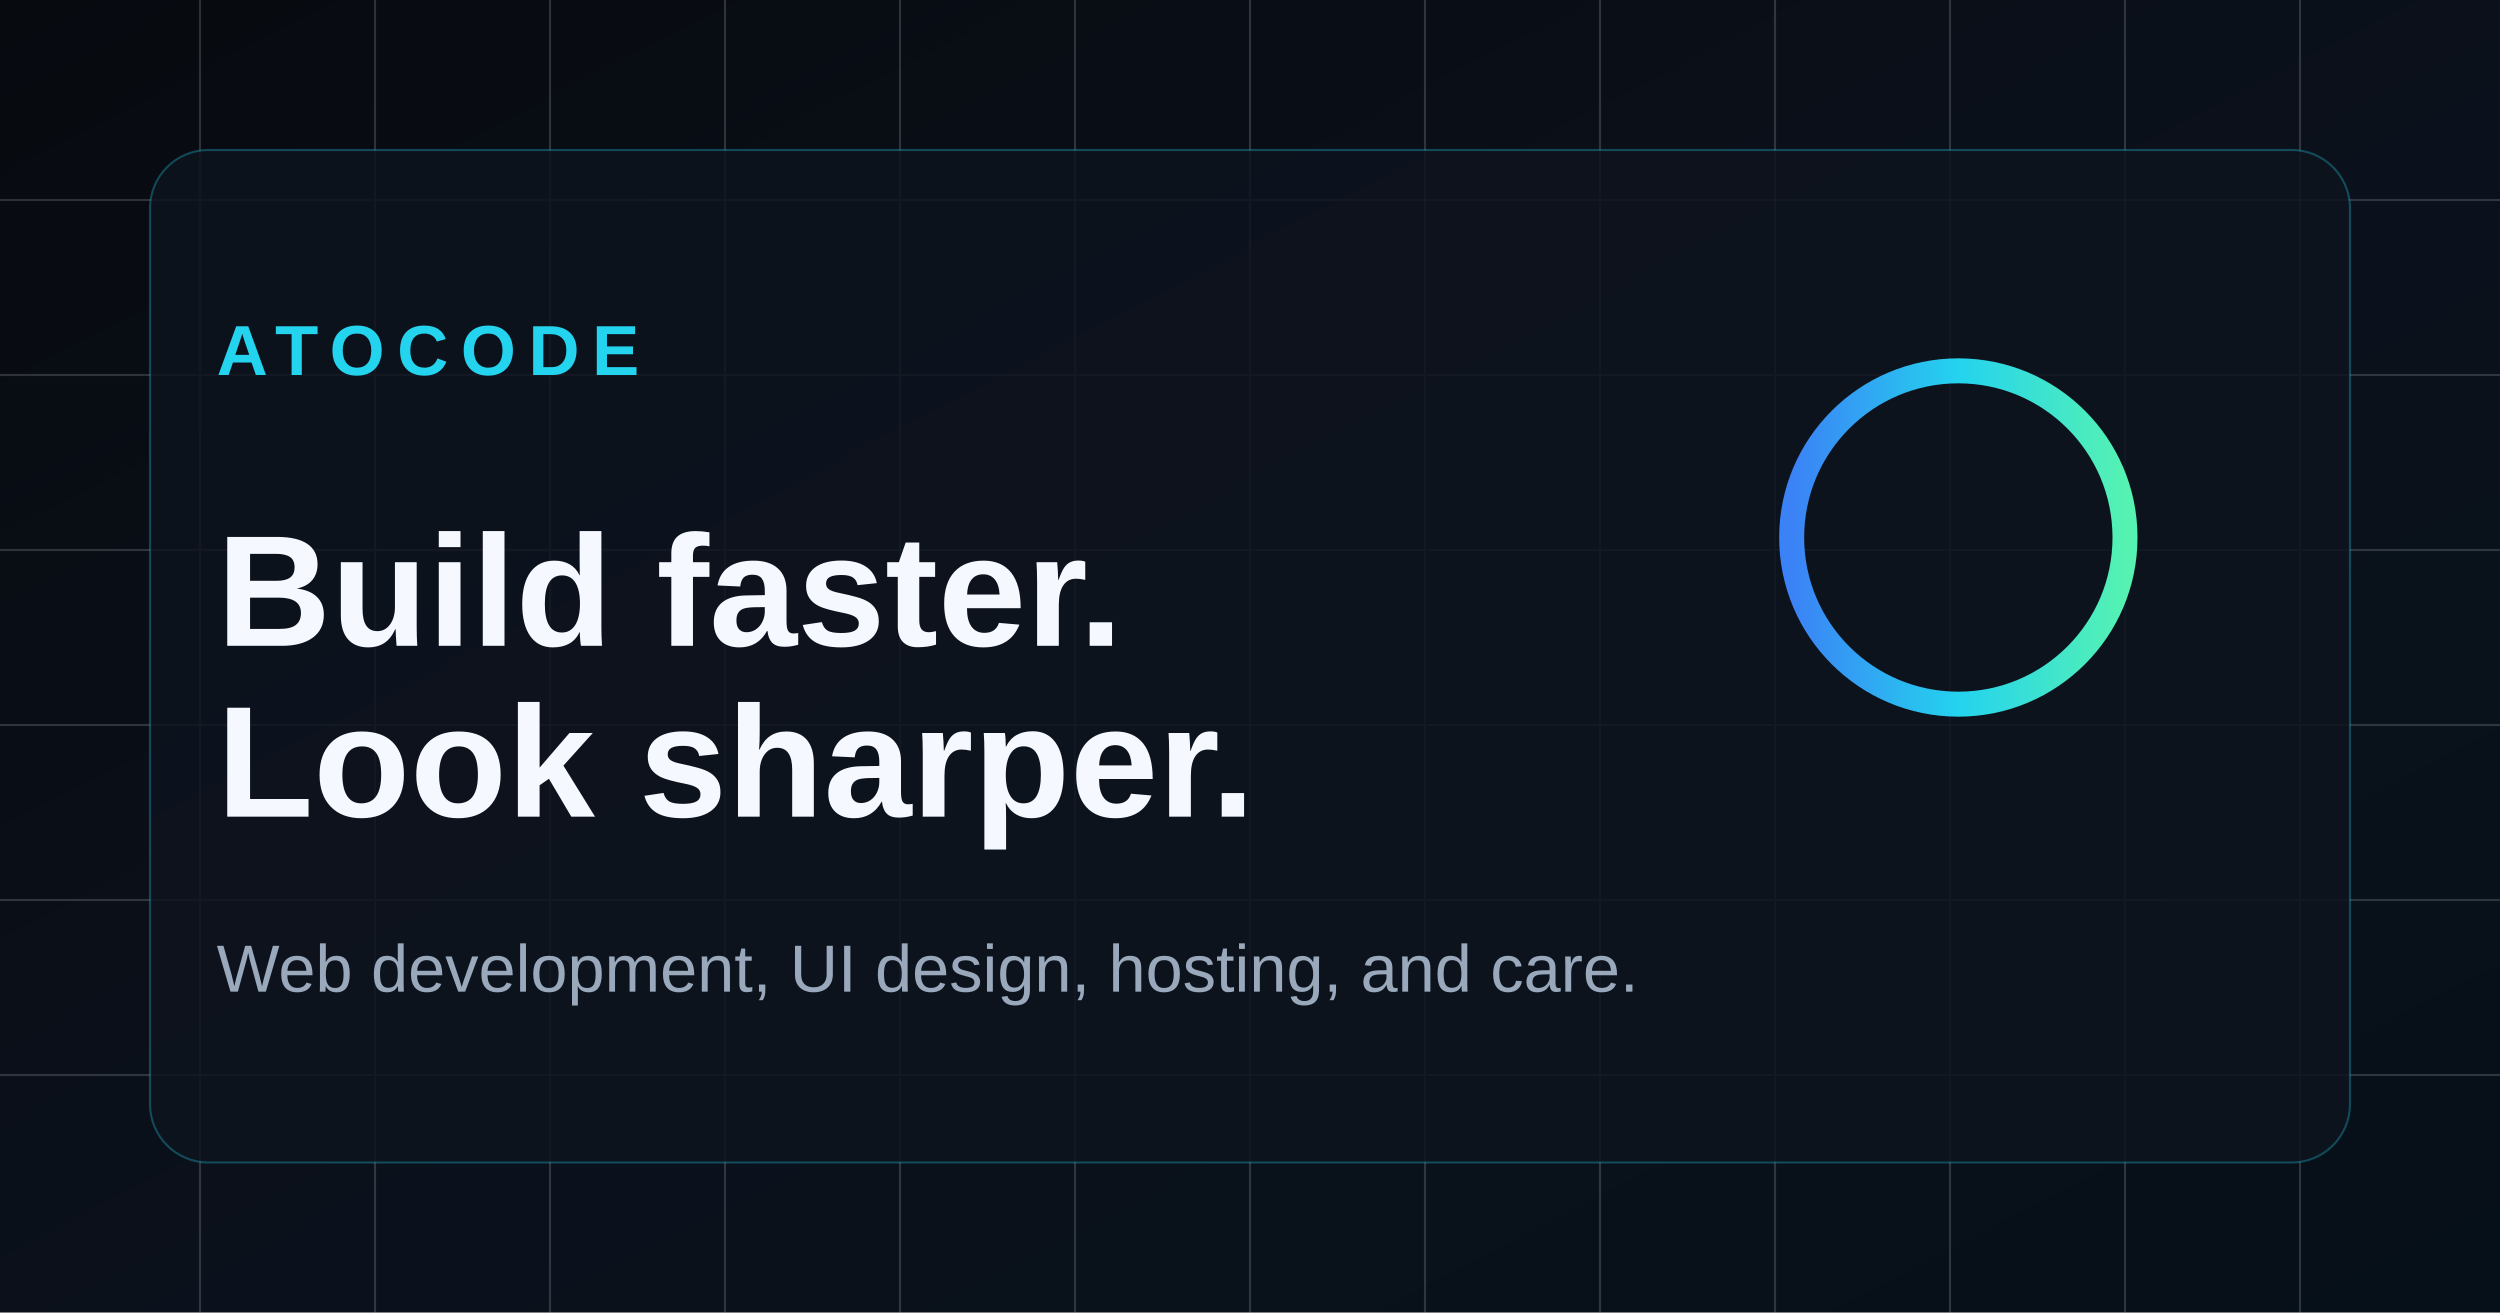
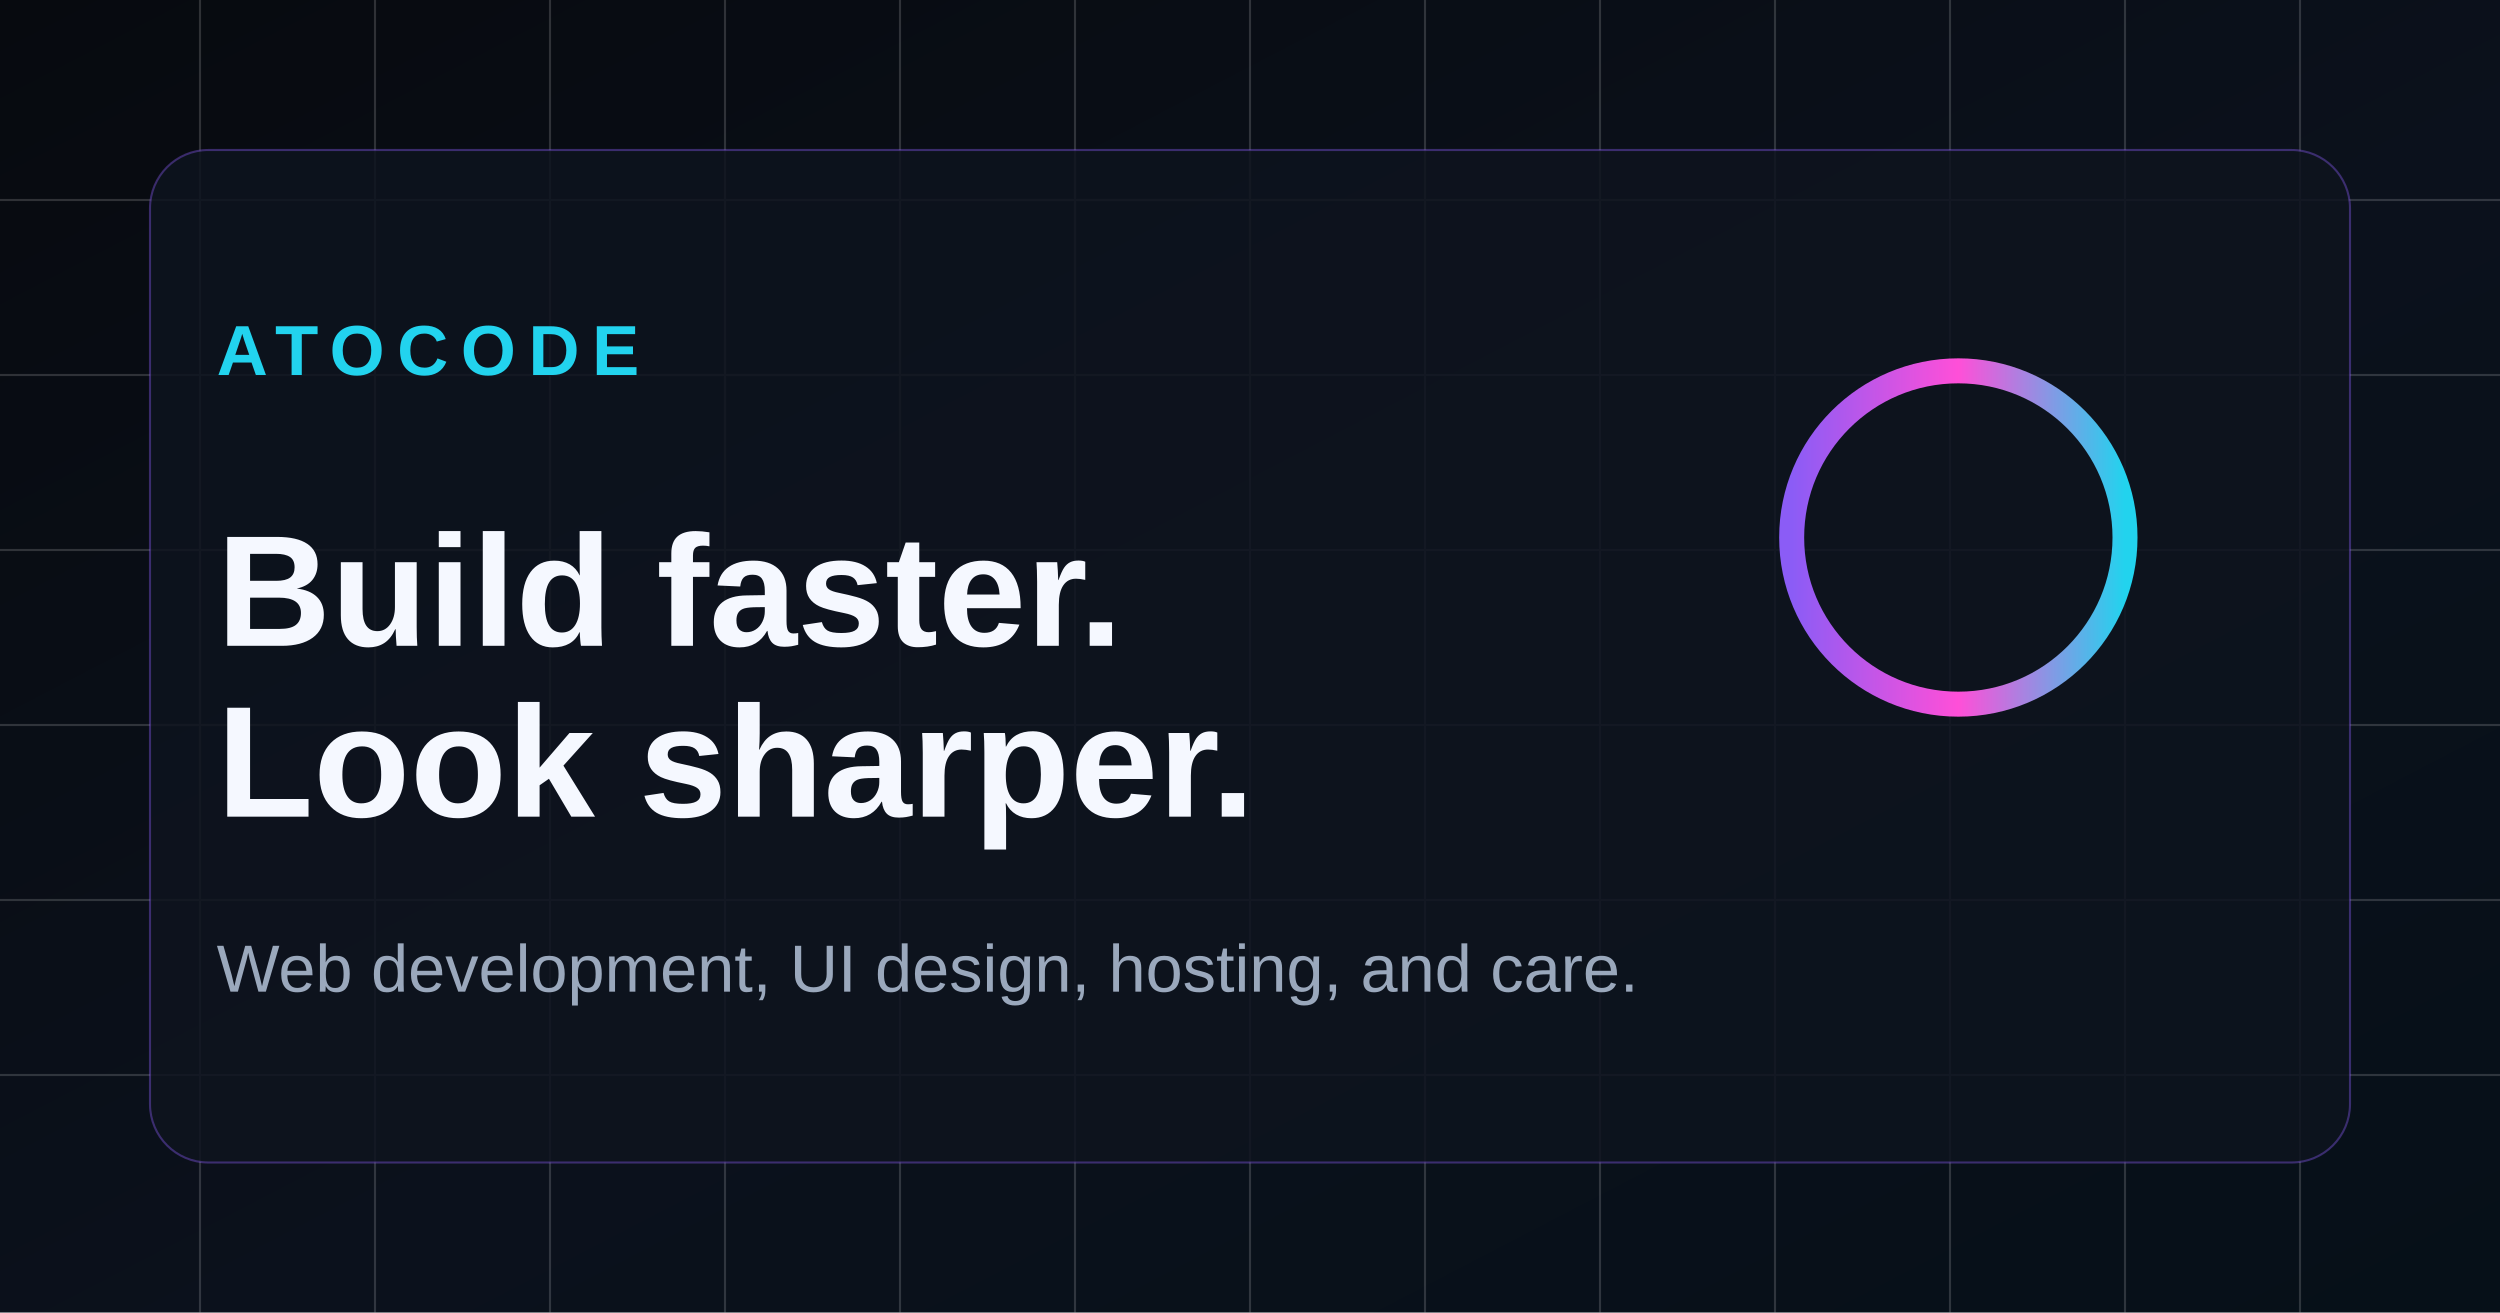
<svg xmlns="http://www.w3.org/2000/svg" viewBox="0 0 1200 630">
  <defs>
    <linearGradient id="bg" x1="0" x2="1" y1="0" y2="1">
      <stop offset="0" stop-color="#070a0f" />
      <stop offset="0.55" stop-color="#0b111c" />
      <stop offset="1" stop-color="#061018" />
    </linearGradient>
    <linearGradient id="accent" x1="0" x2="1">
-       <stop offset="0" stop-color="#3b82f6" />
-       <stop offset="0.5" stop-color="#24d3ee" />
-       <stop offset="1" stop-color="#55f2b2" />
+       <stop offset="0" stop-color="#8b5cf6" />
+       <stop offset="0.5" stop-color="#ff4fd8" />
+       <stop offset="1" stop-color="#22d3ee" />
    </linearGradient>
  </defs>
  <rect width="1200" height="630" fill="url(#bg)" />
  <g opacity="0.16" stroke="#ffffff">
    <path d="M0 96h1200M0 180h1200M0 264h1200M0 348h1200M0 432h1200M0 516h1200" />
    <path d="M96 0v630M180 0v630M264 0v630M348 0v630M432 0v630M516 0v630M600 0v630M684 0v630M768 0v630M852 0v630M936 0v630M1020 0v630M1104 0v630" />
  </g>
-   <rect x="72" y="72" width="1056" height="486" rx="28" fill="#0d131e" opacity="0.84" stroke="#24d3ee" stroke-opacity="0.35" />
-   <text x="104" y="180" fill="#24d3ee" font-family="Arial, sans-serif" font-size="34" font-weight="700" letter-spacing="6">ATOCODE</text>
+   <rect x="72" y="72" width="1056" height="486" rx="28" fill="#0d131e" opacity="0.84" stroke="#8b5cf6" stroke-opacity="0.45" />
+   <text x="104" y="180" fill="#22d3ee" font-family="Arial, sans-serif" font-size="34" font-weight="700" letter-spacing="6">ATOCODE</text>
  <text x="104" y="310" fill="#f5f8ff" font-family="Arial, sans-serif" font-size="76" font-weight="800">Build faster.</text>
  <text x="104" y="392" fill="#f5f8ff" font-family="Arial, sans-serif" font-size="76" font-weight="800">Look sharper.</text>
  <text x="104" y="476" fill="#9aa8bc" font-family="Arial, sans-serif" font-size="32">Web development, UI design, hosting, and care.</text>
  <circle cx="940" cy="258" r="80" fill="none" stroke="url(#accent)" stroke-width="12" />
  <path d="M895 374h170" stroke="url(#accent)" stroke-width="12" stroke-linecap="round" />
</svg>
